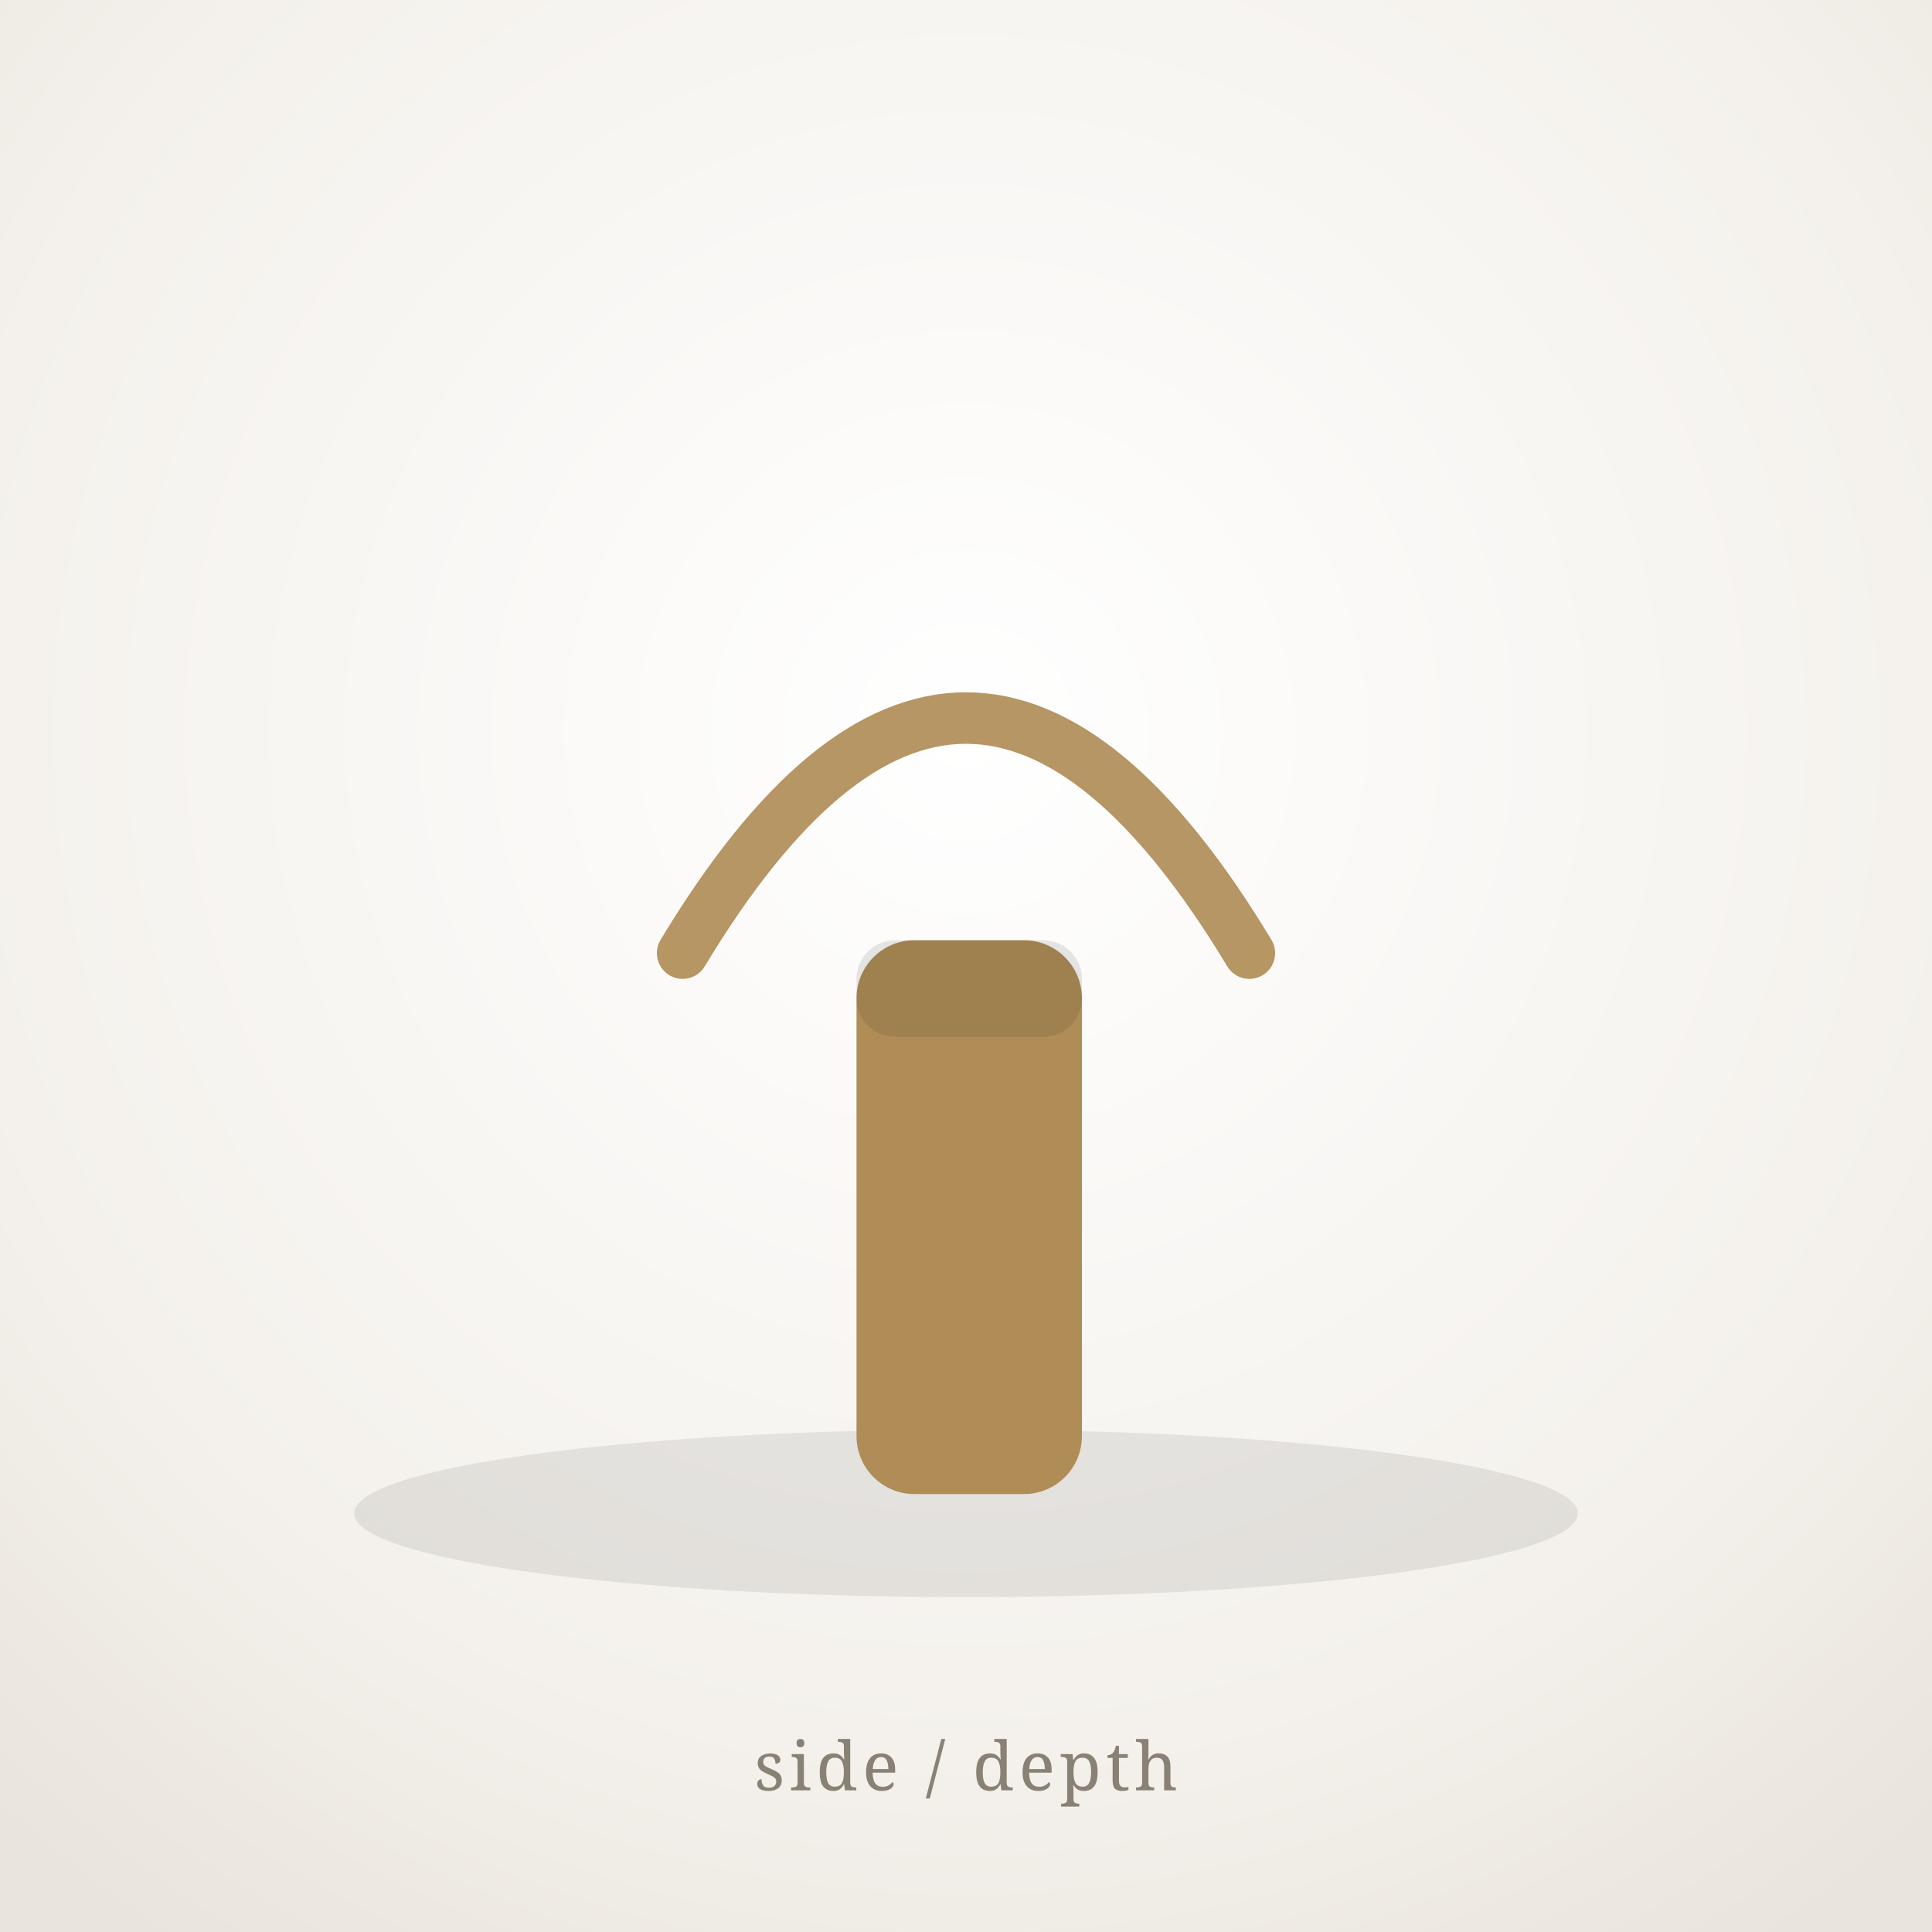
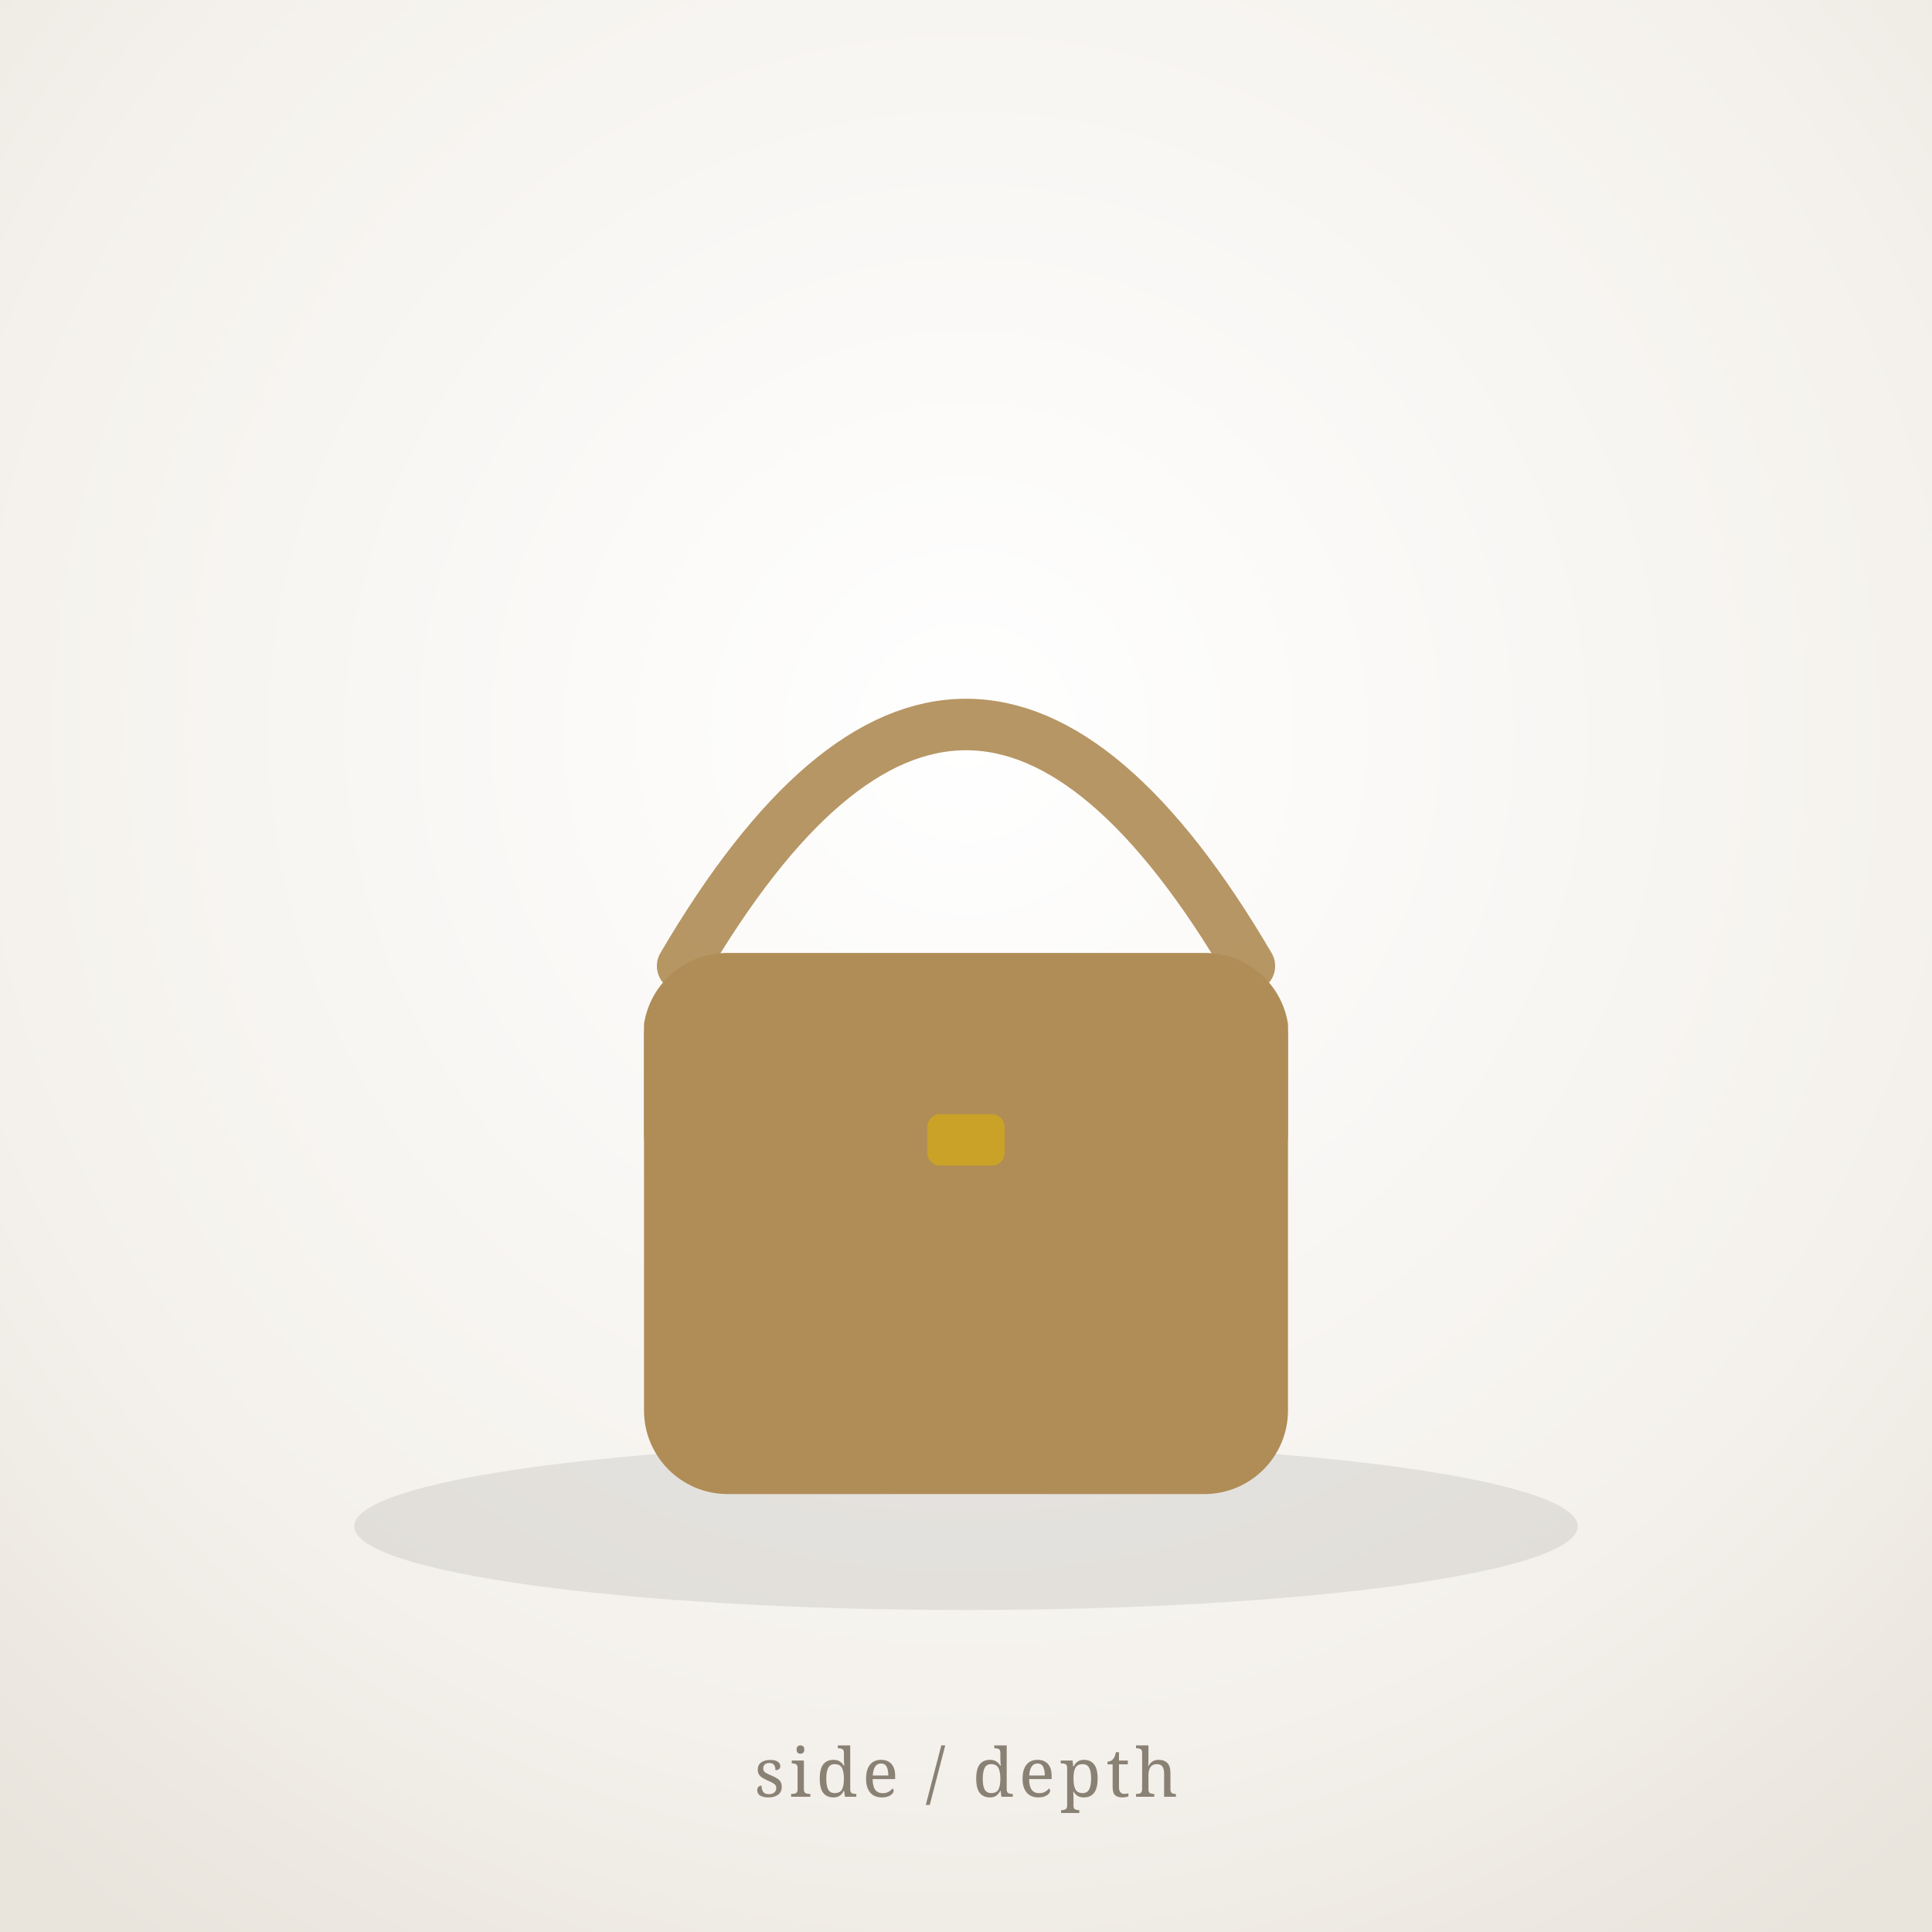
<svg xmlns="http://www.w3.org/2000/svg" viewBox="0 0 600 600" role="img" aria-label="side / depth">
  <defs>
-     <radialGradient id="sweep" cx="50%" cy="38%" r="75%">
+     <radialGradient id="s" cx="50%" cy="38%" r="75%">
      <stop offset="0%" stop-color="#ffffff" />
      <stop offset="70%" stop-color="#f4f1ec" />
      <stop offset="100%" stop-color="#e9e4dc" />
    </radialGradient>
  </defs>
-   <rect width="600" height="600" fill="url(#sweep)" />
-   <ellipse cx="300" cy="470" rx="190" ry="26" fill="#000000" opacity="0.08" />
-   <path d="M212,296 Q300,150 388,296" fill="none" stroke="#B08D57" stroke-width="16" stroke-linecap="round" opacity="0.92" />
-   <rect x="266" y="292" width="70" height="172" rx="18" fill="#B08D57" stroke="none" stroke-width="0" />
-   <rect x="266" y="292" width="70" height="30" rx="12" fill="#00000018" />
-   <text x="300" y="556" text-anchor="middle" font-family="Georgia, serif" font-size="21" fill="#8a8175" letter-spacing="1.5">side / depth</text>
+   <rect width="600" height="600" fill="url(#s)" />
+   <ellipse cx="300" cy="474" rx="190" ry="26" fill="#000000" opacity="0.08" />
+   <path d="M212,300 Q300,150 388,300" fill="none" stroke="#B08D57" stroke-width="16" stroke-linecap="round" opacity="0.92" />
+   <rect x="200" y="296" width="200" height="168" rx="26" fill="#B08D57" stroke="none" stroke-width="0" />
+   <path d="M200,322 v-4 a26,26 0 0 1 26,-22 h148 a26,26 0 0 1 26,22 v34 a18,18 0 0 1 -18,18 h-164 a18,18 0 0 1 -18,-18 z" fill="#B08D57" stroke="none" stroke-width="0" />
+   <rect x="288" y="346" width="24" height="16" rx="4" fill="#c9a227" />
+   <text x="300" y="558" text-anchor="middle" font-family="Georgia, serif" font-size="21" fill="#8a8175" letter-spacing="1.5">side / depth</text>
</svg>
